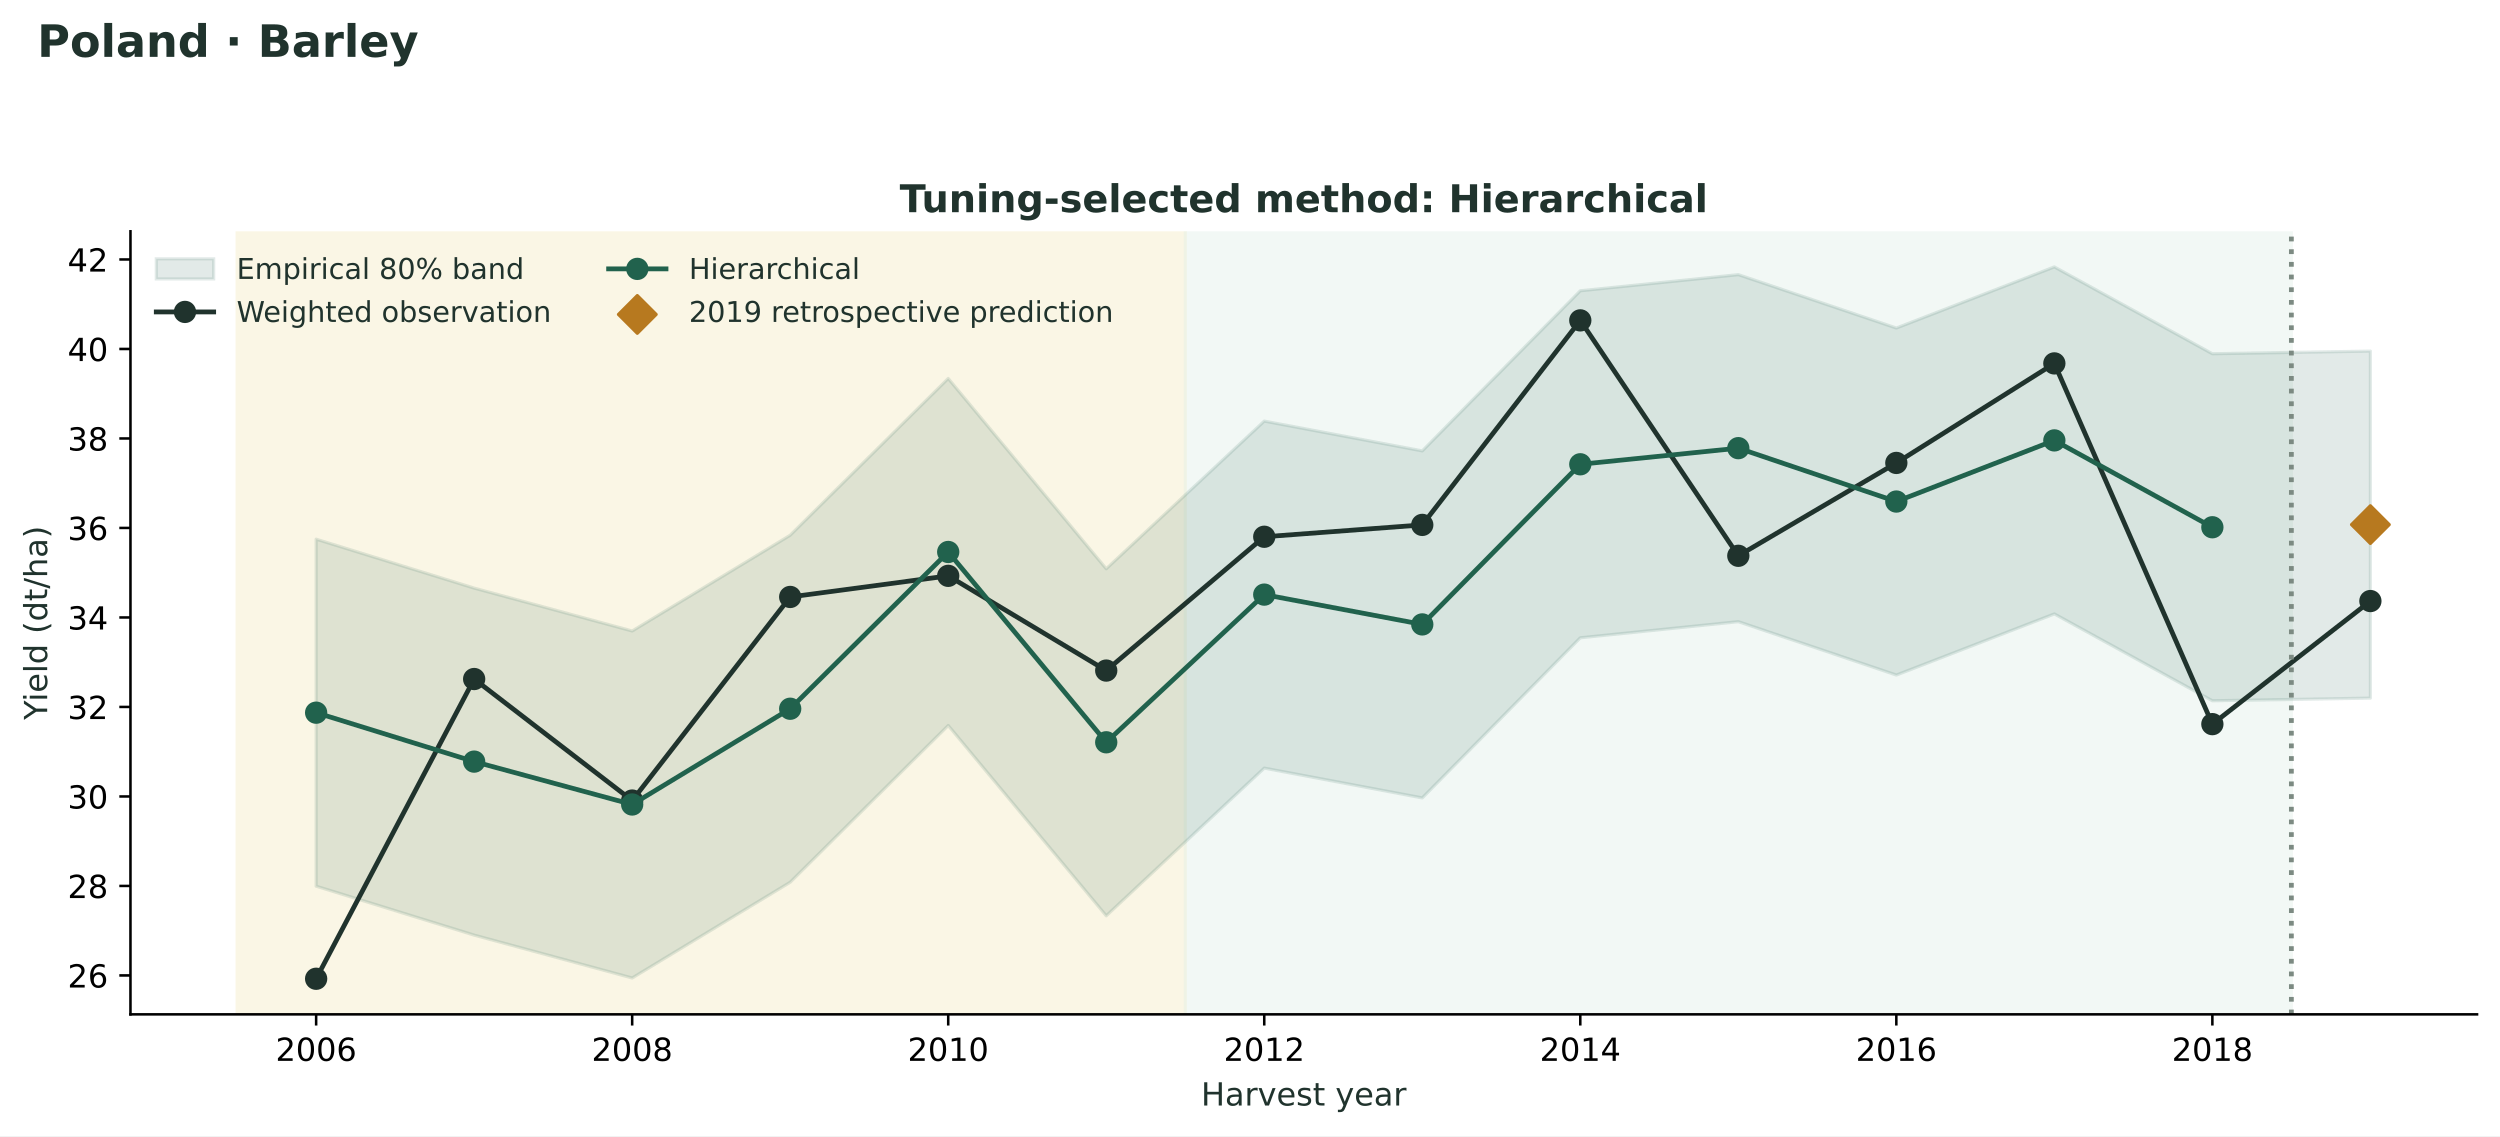
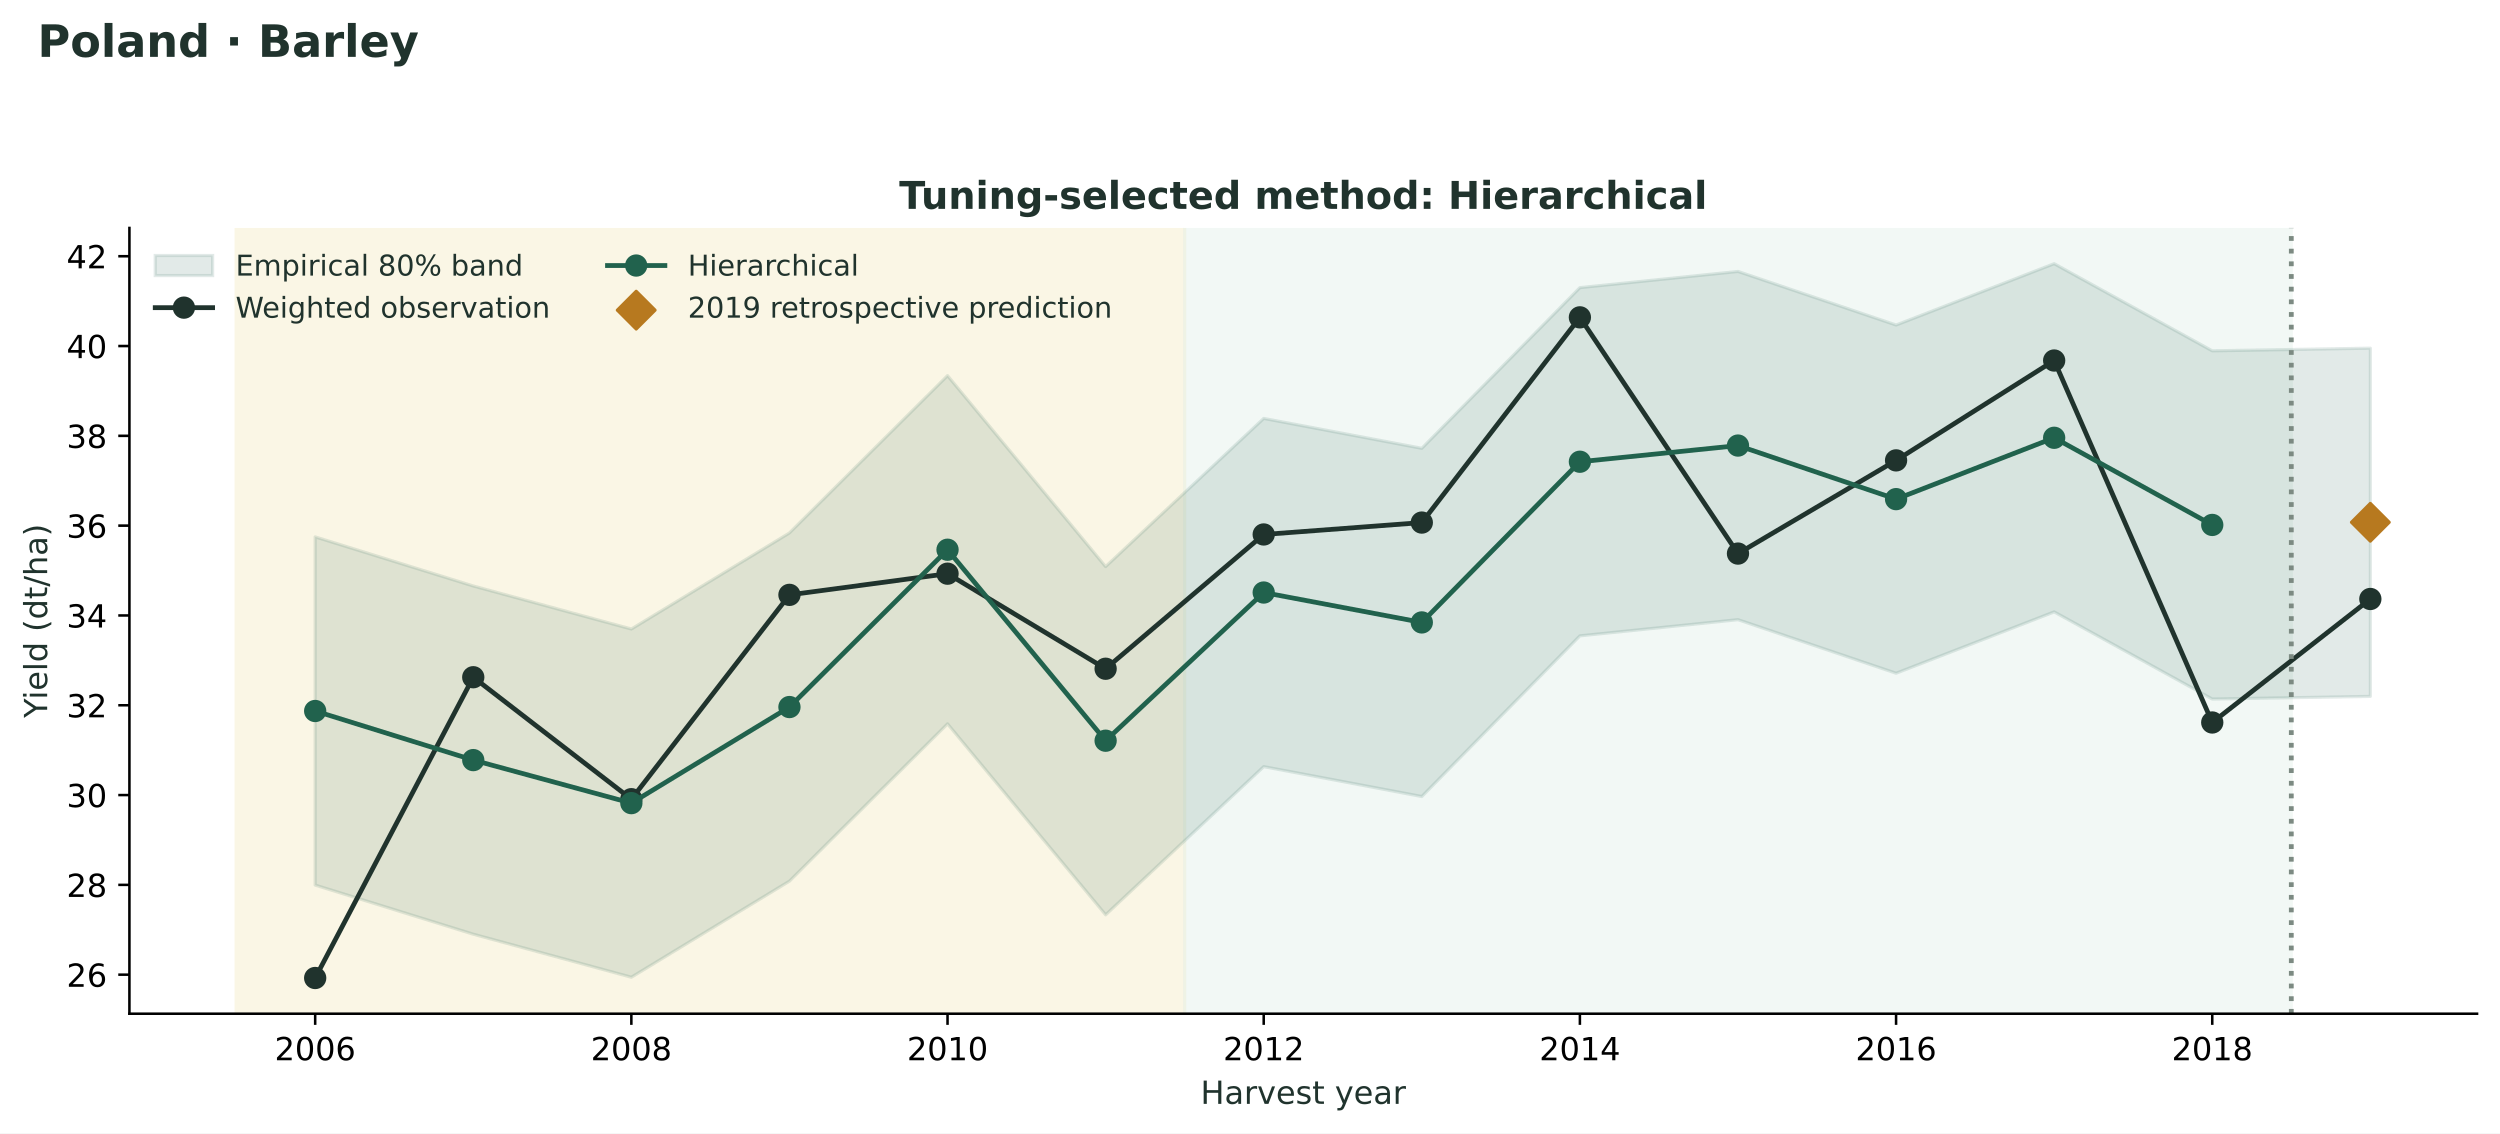
- <svg xmlns="http://www.w3.org/2000/svg" xmlns:xlink="http://www.w3.org/1999/xlink" width="784.243pt" height="356.4pt" viewBox="0 0 784.243 356.4" version="1.1">
+ <svg xmlns="http://www.w3.org/2000/svg" xmlns:xlink="http://www.w3.org/1999/xlink" width="784.343pt" height="355.596pt" viewBox="0 0 784.343 355.596" version="1.1">
  <defs>
    <style type="text/css">*{stroke-linejoin: round; stroke-linecap: butt}</style>
  </defs>
  <g id="figure_1">
    <g id="patch_1">
-       <path d="M 0 356.4  L 784.243 356.4  L 784.243 0  L 0 0  z " style="fill: #ffffff" />
+       <path d="M 0 355.596  L 784.343 355.596  L 784.343 0  L 0 0  z " style="fill: #ffffff" />
    </g>
    <g id="axes_1">
      <g id="patch_2">
-         <path d="M 40.926 318.2  L 777.043 318.2  L 777.043 72.56  L 40.926 72.56  z " style="fill: #ffffff" />
+         <path d="M 40.603 318.04  L 777.143 318.04  L 777.143 71.52  L 40.603 71.52  z " style="fill: #ffffff" />
      </g>
      <g id="patch_3">
-         <path d="M 74.386 318.2  L 371.807 318.2  L 371.807 72.56  L 74.386 72.56  z " clip-path="url(#p111b3e6ae5)" style="fill: #f6edcc; opacity: 0.5; stroke: #f6edcc; stroke-linejoin: miter" />
+         <path d="M 74.082 318.04  L 371.674 318.04  L 371.674 71.52  L 74.082 71.52  z " clip-path="url(#p48c5bd8787)" style="fill: #f6edcc; opacity: 0.5; stroke: #f6edcc; stroke-linejoin: miter" />
      </g>
      <g id="patch_4">
-         <path d="M 371.807 318.2  L 718.798 318.2  L 718.798 72.56  L 371.807 72.56  z " clip-path="url(#p111b3e6ae5)" style="fill: #dfeee5; opacity: 0.4; stroke: #dfeee5; stroke-linejoin: miter" />
+         <path d="M 371.674 318.04  L 718.865 318.04  L 718.865 71.52  L 371.674 71.52  z " clip-path="url(#p48c5bd8787)" style="fill: #dfeee5; opacity: 0.4; stroke: #dfeee5; stroke-linejoin: miter" />
      </g>
      <g id="FillBetweenPolyCollection_1">
        <defs>
-           <path id="m8898661106" d="M 99.171 -187.263  L 99.171 -78.406  L 148.741 -63.054  L 198.311 -49.604  L 247.881 -79.641  L 297.452 -128.821  L 347.022 -69.116  L 396.592 -115.441  L 446.162 -106.094  L 495.732 -156.328  L 545.303 -161.386  L 594.873 -144.638  L 644.443 -163.817  L 694.013 -136.573  L 743.584 -137.403  L 743.584 -246.261  L 743.584 -246.261  L 694.013 -245.431  L 644.443 -272.675  L 594.873 -253.496  L 545.303 -270.244  L 495.732 -265.186  L 446.162 -214.952  L 396.592 -224.299  L 347.022 -177.974  L 297.452 -237.678  L 247.881 -188.499  L 198.311 -158.461  L 148.741 -171.912  L 99.171 -187.263  z " style="stroke: #21624d; stroke-opacity: 0.13" />
+           <path id="mebac673031" d="M 98.882 -187.153  L 98.882 -77.906  L 148.48 -62.5  L 198.079 -49.001  L 247.678 -79.146  L 297.276 -128.501  L 346.875 -68.583  L 396.473 -115.074  L 446.072 -105.694  L 495.671 -156.108  L 545.269 -161.184  L 594.868 -144.376  L 644.467 -163.623  L 694.065 -136.282  L 743.664 -137.115  L 743.664 -246.363  L 743.664 -246.363  L 694.065 -245.529  L 644.467 -272.871  L 594.868 -253.623  L 545.269 -270.432  L 495.671 -265.355  L 446.072 -214.941  L 396.473 -224.322  L 346.875 -177.831  L 297.276 -237.749  L 247.678 -188.393  L 198.079 -158.249  L 148.48 -171.747  L 98.882 -187.153  z " style="stroke: #21624d; stroke-opacity: 0.13" />
        </defs>
-         <g clip-path="url(#p111b3e6ae5)">
-           <use xlink:href="#m8898661106" x="0" y="356.4" style="fill: #21624d; fill-opacity: 0.13; stroke: #21624d; stroke-opacity: 0.13" />
+         <g clip-path="url(#p48c5bd8787)">
+           <use xlink:href="#mebac673031" x="0" y="355.596" style="fill: #21624d; fill-opacity: 0.13; stroke: #21624d; stroke-opacity: 0.13" />
        </g>
      </g>
      <g id="matplotlib.axis_1">
        <g id="xtick_1">
          <g id="line2d_1">
            <defs>
-               <path id="mcdc73a7b5f" d="M 0 0  L 0 3.5  " style="stroke: #000000; stroke-width: 0.8" />
+               <path id="m84f4cd5252" d="M 0 0  L 0 3.5  " style="stroke: #000000; stroke-width: 0.8" />
            </defs>
            <g>
-               <use xlink:href="#mcdc73a7b5f" x="99.171" y="318.2" style="stroke: #000000; stroke-width: 0.8" />
+               <use xlink:href="#m84f4cd5252" x="98.882" y="318.04" style="stroke: #000000; stroke-width: 0.8" />
            </g>
          </g>
          <g id="text_1">
-             <text style="font-size: 10px; font-family: 'DejaVu Sans'; text-anchor: middle" x="99.171" y="332.798" transform="rotate(-0 99.17078 332.7977)">2006</text>
+             <text style="font-size: 10px; font-family: 'DejaVu Sans'; text-anchor: middle" x="98.882" y="332.638" transform="rotate(-0 98.88154 332.6384)">2006</text>
          </g>
        </g>
        <g id="xtick_2">
          <g id="line2d_2">
            <g>
-               <use xlink:href="#mcdc73a7b5f" x="198.311" y="318.2" style="stroke: #000000; stroke-width: 0.8" />
+               <use xlink:href="#m84f4cd5252" x="198.079" y="318.04" style="stroke: #000000; stroke-width: 0.8" />
            </g>
          </g>
          <g id="text_2">
-             <text style="font-size: 10px; font-family: 'DejaVu Sans'; text-anchor: middle" x="198.311" y="332.798" transform="rotate(-0 198.3112 332.7977)">2008</text>
+             <text style="font-size: 10px; font-family: 'DejaVu Sans'; text-anchor: middle" x="198.079" y="332.638" transform="rotate(-0 198.0788 332.6384)">2008</text>
          </g>
        </g>
        <g id="xtick_3">
          <g id="line2d_3">
            <g>
-               <use xlink:href="#mcdc73a7b5f" x="297.452" y="318.2" style="stroke: #000000; stroke-width: 0.8" />
+               <use xlink:href="#m84f4cd5252" x="297.276" y="318.04" style="stroke: #000000; stroke-width: 0.8" />
            </g>
          </g>
          <g id="text_3">
-             <text style="font-size: 10px; font-family: 'DejaVu Sans'; text-anchor: middle" x="297.452" y="332.798" transform="rotate(-0 297.4516 332.7977)">2010</text>
+             <text style="font-size: 10px; font-family: 'DejaVu Sans'; text-anchor: middle" x="297.276" y="332.638" transform="rotate(-0 297.2762 332.6384)">2010</text>
          </g>
        </g>
        <g id="xtick_4">
          <g id="line2d_4">
            <g>
-               <use xlink:href="#mcdc73a7b5f" x="396.592" y="318.2" style="stroke: #000000; stroke-width: 0.8" />
+               <use xlink:href="#m84f4cd5252" x="396.473" y="318.04" style="stroke: #000000; stroke-width: 0.8" />
            </g>
          </g>
          <g id="text_4">
-             <text style="font-size: 10px; font-family: 'DejaVu Sans'; text-anchor: middle" x="396.592" y="332.798" transform="rotate(-0 396.5921 332.7977)">2012</text>
+             <text style="font-size: 10px; font-family: 'DejaVu Sans'; text-anchor: middle" x="396.473" y="332.638" transform="rotate(-0 396.4735 332.6384)">2012</text>
          </g>
        </g>
        <g id="xtick_5">
          <g id="line2d_5">
            <g>
-               <use xlink:href="#mcdc73a7b5f" x="495.732" y="318.2" style="stroke: #000000; stroke-width: 0.8" />
+               <use xlink:href="#m84f4cd5252" x="495.671" y="318.04" style="stroke: #000000; stroke-width: 0.8" />
            </g>
          </g>
          <g id="text_5">
-             <text style="font-size: 10px; font-family: 'DejaVu Sans'; text-anchor: middle" x="495.732" y="332.798" transform="rotate(-0 495.7325 332.7977)">2014</text>
+             <text style="font-size: 10px; font-family: 'DejaVu Sans'; text-anchor: middle" x="495.671" y="332.638" transform="rotate(-0 495.6708 332.6384)">2014</text>
          </g>
        </g>
        <g id="xtick_6">
          <g id="line2d_6">
            <g>
-               <use xlink:href="#mcdc73a7b5f" x="594.873" y="318.2" style="stroke: #000000; stroke-width: 0.8" />
+               <use xlink:href="#m84f4cd5252" x="594.868" y="318.04" style="stroke: #000000; stroke-width: 0.8" />
            </g>
          </g>
          <g id="text_6">
-             <text style="font-size: 10px; font-family: 'DejaVu Sans'; text-anchor: middle" x="594.873" y="332.798" transform="rotate(-0 594.8729 332.7977)">2016</text>
+             <text style="font-size: 10px; font-family: 'DejaVu Sans'; text-anchor: middle" x="594.868" y="332.638" transform="rotate(-0 594.8681 332.6384)">2016</text>
          </g>
        </g>
        <g id="xtick_7">
          <g id="line2d_7">
            <g>
-               <use xlink:href="#mcdc73a7b5f" x="694.013" y="318.2" style="stroke: #000000; stroke-width: 0.8" />
+               <use xlink:href="#m84f4cd5252" x="694.065" y="318.04" style="stroke: #000000; stroke-width: 0.8" />
            </g>
          </g>
          <g id="text_7">
-             <text style="font-size: 10px; font-family: 'DejaVu Sans'; text-anchor: middle" x="694.013" y="332.798" transform="rotate(-0 694.0133 332.7977)">2018</text>
+             <text style="font-size: 10px; font-family: 'DejaVu Sans'; text-anchor: middle" x="694.065" y="332.638" transform="rotate(-0 694.0654 332.6384)">2018</text>
          </g>
        </g>
        <g id="text_8">
-           <text style="font-size: 10px; font-family: 'DejaVu Sans'; text-anchor: middle; fill: #20332d" x="408.985" y="346.798" transform="rotate(-0 408.9846 346.7977)">Harvest year</text>
+           <text style="font-size: 10px; font-family: 'DejaVu Sans'; text-anchor: middle; fill: #20332d" x="408.873" y="346.317" transform="rotate(-0 408.8731 346.3166)">Harvest year</text>
        </g>
      </g>
      <g id="matplotlib.axis_2">
        <g id="ytick_1">
          <g id="line2d_8">
            <defs>
-               <path id="m8c3641a443" d="M 0 0  L -3.5 0  " style="stroke: #000000; stroke-width: 0.8" />
+               <path id="m5e468270ff" d="M 0 0  L -3.5 0  " style="stroke: #000000; stroke-width: 0.8" />
            </defs>
            <g>
-               <use xlink:href="#m8c3641a443" x="40.926" y="305.989" style="stroke: #000000; stroke-width: 0.8" />
+               <use xlink:href="#m5e468270ff" x="40.603" y="305.785" style="stroke: #000000; stroke-width: 0.8" />
            </g>
          </g>
          <g id="text_9">
-             <text style="font-size: 10px; font-family: 'DejaVu Sans'; text-anchor: end" x="33.926" y="309.788" transform="rotate(-0 33.92578 309.788)">26</text>
+             <text style="font-size: 10px; font-family: 'DejaVu Sans'; text-anchor: end" x="33.603" y="309.585" transform="rotate(-0 33.60312 309.5847)">26</text>
          </g>
        </g>
        <g id="ytick_2">
          <g id="line2d_9">
            <g>
-               <use xlink:href="#m8c3641a443" x="40.926" y="277.915" style="stroke: #000000; stroke-width: 0.8" />
+               <use xlink:href="#m5e468270ff" x="40.603" y="277.611" style="stroke: #000000; stroke-width: 0.8" />
            </g>
          </g>
          <g id="text_10">
-             <text style="font-size: 10px; font-family: 'DejaVu Sans'; text-anchor: end" x="33.926" y="281.714" transform="rotate(-0 33.92578 281.714)">28</text>
+             <text style="font-size: 10px; font-family: 'DejaVu Sans'; text-anchor: end" x="33.603" y="281.41" transform="rotate(-0 33.60312 281.4101)">28</text>
          </g>
        </g>
        <g id="ytick_3">
          <g id="line2d_10">
            <g>
-               <use xlink:href="#m8c3641a443" x="40.926" y="249.841" style="stroke: #000000; stroke-width: 0.8" />
+               <use xlink:href="#m5e468270ff" x="40.603" y="249.436" style="stroke: #000000; stroke-width: 0.8" />
            </g>
          </g>
          <g id="text_11">
-             <text style="font-size: 10px; font-family: 'DejaVu Sans'; text-anchor: end" x="33.926" y="253.64" transform="rotate(-0 33.92578 253.6399)">30</text>
+             <text style="font-size: 10px; font-family: 'DejaVu Sans'; text-anchor: end" x="33.603" y="253.235" transform="rotate(-0 33.60312 253.2354)">30</text>
          </g>
        </g>
        <g id="ytick_4">
          <g id="line2d_11">
            <g>
-               <use xlink:href="#m8c3641a443" x="40.926" y="221.767" style="stroke: #000000; stroke-width: 0.8" />
+               <use xlink:href="#m5e468270ff" x="40.603" y="221.262" style="stroke: #000000; stroke-width: 0.8" />
            </g>
          </g>
          <g id="text_12">
-             <text style="font-size: 10px; font-family: 'DejaVu Sans'; text-anchor: end" x="33.926" y="225.566" transform="rotate(-0 33.92578 225.5659)">32</text>
+             <text style="font-size: 10px; font-family: 'DejaVu Sans'; text-anchor: end" x="33.603" y="225.061" transform="rotate(-0 33.60312 225.0608)">32</text>
          </g>
        </g>
        <g id="ytick_5">
          <g id="line2d_12">
            <g>
-               <use xlink:href="#m8c3641a443" x="40.926" y="193.693" style="stroke: #000000; stroke-width: 0.8" />
+               <use xlink:href="#m5e468270ff" x="40.603" y="193.087" style="stroke: #000000; stroke-width: 0.8" />
            </g>
          </g>
          <g id="text_13">
-             <text style="font-size: 10px; font-family: 'DejaVu Sans'; text-anchor: end" x="33.926" y="197.492" transform="rotate(-0 33.92578 197.4918)">34</text>
+             <text style="font-size: 10px; font-family: 'DejaVu Sans'; text-anchor: end" x="33.603" y="196.886" transform="rotate(-0 33.60312 196.8862)">34</text>
          </g>
        </g>
        <g id="ytick_6">
          <g id="line2d_13">
            <g>
-               <use xlink:href="#m8c3641a443" x="40.926" y="165.619" style="stroke: #000000; stroke-width: 0.8" />
+               <use xlink:href="#m5e468270ff" x="40.603" y="164.912" style="stroke: #000000; stroke-width: 0.8" />
            </g>
          </g>
          <g id="text_14">
-             <text style="font-size: 10px; font-family: 'DejaVu Sans'; text-anchor: end" x="33.926" y="169.418" transform="rotate(-0 33.92578 169.4178)">36</text>
+             <text style="font-size: 10px; font-family: 'DejaVu Sans'; text-anchor: end" x="33.603" y="168.712" transform="rotate(-0 33.60312 168.7115)">36</text>
          </g>
        </g>
        <g id="ytick_7">
          <g id="line2d_14">
            <g>
-               <use xlink:href="#m8c3641a443" x="40.926" y="137.545" style="stroke: #000000; stroke-width: 0.8" />
+               <use xlink:href="#m5e468270ff" x="40.603" y="136.738" style="stroke: #000000; stroke-width: 0.8" />
            </g>
          </g>
          <g id="text_15">
-             <text style="font-size: 10px; font-family: 'DejaVu Sans'; text-anchor: end" x="33.926" y="141.344" transform="rotate(-0 33.92578 141.3437)">38</text>
+             <text style="font-size: 10px; font-family: 'DejaVu Sans'; text-anchor: end" x="33.603" y="140.537" transform="rotate(-0 33.60312 140.5369)">38</text>
          </g>
        </g>
        <g id="ytick_8">
          <g id="line2d_15">
            <g>
-               <use xlink:href="#m8c3641a443" x="40.926" y="109.471" style="stroke: #000000; stroke-width: 0.8" />
+               <use xlink:href="#m5e468270ff" x="40.603" y="108.563" style="stroke: #000000; stroke-width: 0.8" />
            </g>
          </g>
          <g id="text_16">
-             <text style="font-size: 10px; font-family: 'DejaVu Sans'; text-anchor: end" x="33.926" y="113.27" transform="rotate(-0 33.92578 113.2697)">40</text>
+             <text style="font-size: 10px; font-family: 'DejaVu Sans'; text-anchor: end" x="33.603" y="112.362" transform="rotate(-0 33.60312 112.3623)">40</text>
          </g>
        </g>
        <g id="ytick_9">
          <g id="line2d_16">
            <g>
-               <use xlink:href="#m8c3641a443" x="40.926" y="81.397" style="stroke: #000000; stroke-width: 0.8" />
+               <use xlink:href="#m5e468270ff" x="40.603" y="80.388" style="stroke: #000000; stroke-width: 0.8" />
            </g>
          </g>
          <g id="text_17">
-             <text style="font-size: 10px; font-family: 'DejaVu Sans'; text-anchor: end" x="33.926" y="85.196" transform="rotate(-0 33.92578 85.19562)">42</text>
+             <text style="font-size: 10px; font-family: 'DejaVu Sans'; text-anchor: end" x="33.603" y="84.188" transform="rotate(-0 33.60312 84.18767)">42</text>
          </g>
        </g>
        <g id="text_18">
-           <text style="font-size: 10px; font-family: 'DejaVu Sans'; text-anchor: middle; fill: #20332d" x="14.798" y="195.38" transform="rotate(-90 14.79844 195.38)">Yield (dt/ha)</text>
+           <text style="font-size: 10px; font-family: 'DejaVu Sans'; text-anchor: middle; fill: #20332d" x="14.798" y="194.78" transform="rotate(-90 14.79844 194.78)">Yield (dt/ha)</text>
        </g>
      </g>
      <g id="line2d_17">
-         <path d="M 99.171 307.035  L 148.741 213.009  L 198.311 251.132  L 247.881 187.262  L 297.452 180.639  L 347.022 210.356  L 396.592 168.38  L 446.162 164.659  L 495.732 100.504  L 545.303 174.353  L 594.873 145.219  L 644.443 113.998  L 694.013 227.158  L 743.584 188.549  " clip-path="url(#p111b3e6ae5)" style="fill: none; stroke: #20332d; stroke-width: 1.5; stroke-linecap: square" />
+         <path d="M 98.882 306.835  L 148.48 212.473  L 198.079 250.732  L 247.678 186.632  L 297.276 179.986  L 346.875 209.81  L 396.473 167.683  L 446.072 163.949  L 495.671 99.564  L 545.269 173.678  L 594.868 144.439  L 644.467 113.107  L 694.065 226.672  L 743.664 187.925  " clip-path="url(#p48c5bd8787)" style="fill: none; stroke: #20332d; stroke-width: 1.5; stroke-linecap: square" />
        <defs>
-           <path id="m217f2a793d" d="M 0 3  C 0.796 3 1.559 2.684 2.121 2.121  C 2.684 1.559 3 0.796 3 0  C 3 -0.796 2.684 -1.559 2.121 -2.121  C 1.559 -2.684 0.796 -3 0 -3  C -0.796 -3 -1.559 -2.684 -2.121 -2.121  C -2.684 -1.559 -3 -0.796 -3 0  C -3 0.796 -2.684 1.559 -2.121 2.121  C -1.559 2.684 -0.796 3 0 3  z " style="stroke: #20332d" />
+           <path id="mc56471834b" d="M 0 3  C 0.796 3 1.559 2.684 2.121 2.121  C 2.684 1.559 3 0.796 3 0  C 3 -0.796 2.684 -1.559 2.121 -2.121  C 1.559 -2.684 0.796 -3 0 -3  C -0.796 -3 -1.559 -2.684 -2.121 -2.121  C -2.684 -1.559 -3 -0.796 -3 0  C -3 0.796 -2.684 1.559 -2.121 2.121  C -1.559 2.684 -0.796 3 0 3  z " style="stroke: #20332d" />
        </defs>
-         <g clip-path="url(#p111b3e6ae5)">
-           <use xlink:href="#m217f2a793d" x="99.171" y="307.035" style="fill: #20332d; stroke: #20332d" />
-           <use xlink:href="#m217f2a793d" x="148.741" y="213.009" style="fill: #20332d; stroke: #20332d" />
-           <use xlink:href="#m217f2a793d" x="198.311" y="251.132" style="fill: #20332d; stroke: #20332d" />
-           <use xlink:href="#m217f2a793d" x="247.881" y="187.262" style="fill: #20332d; stroke: #20332d" />
-           <use xlink:href="#m217f2a793d" x="297.452" y="180.639" style="fill: #20332d; stroke: #20332d" />
-           <use xlink:href="#m217f2a793d" x="347.022" y="210.356" style="fill: #20332d; stroke: #20332d" />
-           <use xlink:href="#m217f2a793d" x="396.592" y="168.38" style="fill: #20332d; stroke: #20332d" />
-           <use xlink:href="#m217f2a793d" x="446.162" y="164.659" style="fill: #20332d; stroke: #20332d" />
-           <use xlink:href="#m217f2a793d" x="495.732" y="100.504" style="fill: #20332d; stroke: #20332d" />
-           <use xlink:href="#m217f2a793d" x="545.303" y="174.353" style="fill: #20332d; stroke: #20332d" />
-           <use xlink:href="#m217f2a793d" x="594.873" y="145.219" style="fill: #20332d; stroke: #20332d" />
-           <use xlink:href="#m217f2a793d" x="644.443" y="113.998" style="fill: #20332d; stroke: #20332d" />
-           <use xlink:href="#m217f2a793d" x="694.013" y="227.158" style="fill: #20332d; stroke: #20332d" />
-           <use xlink:href="#m217f2a793d" x="743.584" y="188.549" style="fill: #20332d; stroke: #20332d" />
+         <g clip-path="url(#p48c5bd8787)">
+           <use xlink:href="#mc56471834b" x="98.882" y="306.835" style="fill: #20332d; stroke: #20332d" />
+           <use xlink:href="#mc56471834b" x="148.48" y="212.473" style="fill: #20332d; stroke: #20332d" />
+           <use xlink:href="#mc56471834b" x="198.079" y="250.732" style="fill: #20332d; stroke: #20332d" />
+           <use xlink:href="#mc56471834b" x="247.678" y="186.632" style="fill: #20332d; stroke: #20332d" />
+           <use xlink:href="#mc56471834b" x="297.276" y="179.986" style="fill: #20332d; stroke: #20332d" />
+           <use xlink:href="#mc56471834b" x="346.875" y="209.81" style="fill: #20332d; stroke: #20332d" />
+           <use xlink:href="#mc56471834b" x="396.473" y="167.683" style="fill: #20332d; stroke: #20332d" />
+           <use xlink:href="#mc56471834b" x="446.072" y="163.949" style="fill: #20332d; stroke: #20332d" />
+           <use xlink:href="#mc56471834b" x="495.671" y="99.564" style="fill: #20332d; stroke: #20332d" />
+           <use xlink:href="#mc56471834b" x="545.269" y="173.678" style="fill: #20332d; stroke: #20332d" />
+           <use xlink:href="#mc56471834b" x="594.868" y="144.439" style="fill: #20332d; stroke: #20332d" />
+           <use xlink:href="#mc56471834b" x="644.467" y="113.107" style="fill: #20332d; stroke: #20332d" />
+           <use xlink:href="#mc56471834b" x="694.065" y="226.672" style="fill: #20332d; stroke: #20332d" />
+           <use xlink:href="#mc56471834b" x="743.664" y="187.925" style="fill: #20332d; stroke: #20332d" />
        </g>
      </g>
      <g id="line2d_18">
-         <path d="M 99.171 223.566  L 148.741 238.917  L 198.311 252.367  L 247.881 222.33  L 297.452 173.151  L 347.022 232.855  L 396.592 186.53  L 446.162 195.877  L 495.732 145.643  L 545.303 140.585  L 594.873 157.333  L 644.443 138.154  L 694.013 165.398  " clip-path="url(#p111b3e6ae5)" style="fill: none; stroke: #21624d; stroke-width: 1.5; stroke-linecap: square" />
+         <path d="M 98.882 223.067  L 148.48 238.473  L 198.079 251.971  L 247.678 221.827  L 297.276 172.471  L 346.875 232.389  L 396.473 185.898  L 446.072 195.279  L 495.671 144.865  L 545.269 139.789  L 594.868 156.597  L 644.467 137.349  L 694.065 164.691  " clip-path="url(#p48c5bd8787)" style="fill: none; stroke: #21624d; stroke-width: 1.5; stroke-linecap: square" />
        <defs>
-           <path id="m324643f961" d="M 0 3  C 0.796 3 1.559 2.684 2.121 2.121  C 2.684 1.559 3 0.796 3 0  C 3 -0.796 2.684 -1.559 2.121 -2.121  C 1.559 -2.684 0.796 -3 0 -3  C -0.796 -3 -1.559 -2.684 -2.121 -2.121  C -2.684 -1.559 -3 -0.796 -3 0  C -3 0.796 -2.684 1.559 -2.121 2.121  C -1.559 2.684 -0.796 3 0 3  z " style="stroke: #21624d" />
+           <path id="m03e46b284d" d="M 0 3  C 0.796 3 1.559 2.684 2.121 2.121  C 2.684 1.559 3 0.796 3 0  C 3 -0.796 2.684 -1.559 2.121 -2.121  C 1.559 -2.684 0.796 -3 0 -3  C -0.796 -3 -1.559 -2.684 -2.121 -2.121  C -2.684 -1.559 -3 -0.796 -3 0  C -3 0.796 -2.684 1.559 -2.121 2.121  C -1.559 2.684 -0.796 3 0 3  z " style="stroke: #21624d" />
        </defs>
-         <g clip-path="url(#p111b3e6ae5)">
-           <use xlink:href="#m324643f961" x="99.171" y="223.566" style="fill: #21624d; stroke: #21624d" />
-           <use xlink:href="#m324643f961" x="148.741" y="238.917" style="fill: #21624d; stroke: #21624d" />
-           <use xlink:href="#m324643f961" x="198.311" y="252.367" style="fill: #21624d; stroke: #21624d" />
-           <use xlink:href="#m324643f961" x="247.881" y="222.33" style="fill: #21624d; stroke: #21624d" />
-           <use xlink:href="#m324643f961" x="297.452" y="173.151" style="fill: #21624d; stroke: #21624d" />
-           <use xlink:href="#m324643f961" x="347.022" y="232.855" style="fill: #21624d; stroke: #21624d" />
-           <use xlink:href="#m324643f961" x="396.592" y="186.53" style="fill: #21624d; stroke: #21624d" />
-           <use xlink:href="#m324643f961" x="446.162" y="195.877" style="fill: #21624d; stroke: #21624d" />
-           <use xlink:href="#m324643f961" x="495.732" y="145.643" style="fill: #21624d; stroke: #21624d" />
-           <use xlink:href="#m324643f961" x="545.303" y="140.585" style="fill: #21624d; stroke: #21624d" />
-           <use xlink:href="#m324643f961" x="594.873" y="157.333" style="fill: #21624d; stroke: #21624d" />
-           <use xlink:href="#m324643f961" x="644.443" y="138.154" style="fill: #21624d; stroke: #21624d" />
-           <use xlink:href="#m324643f961" x="694.013" y="165.398" style="fill: #21624d; stroke: #21624d" />
+         <g clip-path="url(#p48c5bd8787)">
+           <use xlink:href="#m03e46b284d" x="98.882" y="223.067" style="fill: #21624d; stroke: #21624d" />
+           <use xlink:href="#m03e46b284d" x="148.48" y="238.473" style="fill: #21624d; stroke: #21624d" />
+           <use xlink:href="#m03e46b284d" x="198.079" y="251.971" style="fill: #21624d; stroke: #21624d" />
+           <use xlink:href="#m03e46b284d" x="247.678" y="221.827" style="fill: #21624d; stroke: #21624d" />
+           <use xlink:href="#m03e46b284d" x="297.276" y="172.471" style="fill: #21624d; stroke: #21624d" />
+           <use xlink:href="#m03e46b284d" x="346.875" y="232.389" style="fill: #21624d; stroke: #21624d" />
+           <use xlink:href="#m03e46b284d" x="396.473" y="185.898" style="fill: #21624d; stroke: #21624d" />
+           <use xlink:href="#m03e46b284d" x="446.072" y="195.279" style="fill: #21624d; stroke: #21624d" />
+           <use xlink:href="#m03e46b284d" x="495.671" y="144.865" style="fill: #21624d; stroke: #21624d" />
+           <use xlink:href="#m03e46b284d" x="545.269" y="139.789" style="fill: #21624d; stroke: #21624d" />
+           <use xlink:href="#m03e46b284d" x="594.868" y="156.597" style="fill: #21624d; stroke: #21624d" />
+           <use xlink:href="#m03e46b284d" x="644.467" y="137.349" style="fill: #21624d; stroke: #21624d" />
+           <use xlink:href="#m03e46b284d" x="694.065" y="164.691" style="fill: #21624d; stroke: #21624d" />
        </g>
      </g>
      <g id="line2d_19">
-         <path d="M 718.798 318.2  L 718.798 72.56  " clip-path="url(#p111b3e6ae5)" style="fill: none; stroke-dasharray: 1.5,2.475; stroke-dashoffset: 0; stroke: #7c8a82; stroke-width: 1.5" />
+         <path d="M 718.865 318.04  L 718.865 71.52  " clip-path="url(#p48c5bd8787)" style="fill: none; stroke-dasharray: 1.5,2.475; stroke-dashoffset: 0; stroke: #7c8a82; stroke-width: 1.5" />
      </g>
      <g id="patch_5">
-         <path d="M 40.926 318.2  L 40.926 72.56  " style="fill: none; stroke: #000000; stroke-width: 0.8; stroke-linejoin: miter; stroke-linecap: square" />
+         <path d="M 40.603 318.04  L 40.603 71.52  " style="fill: none; stroke: #000000; stroke-width: 0.8; stroke-linejoin: miter; stroke-linecap: square" />
      </g>
      <g id="patch_6">
-         <path d="M 40.926 318.2  L 777.043 318.2  " style="fill: none; stroke: #000000; stroke-width: 0.8; stroke-linejoin: miter; stroke-linecap: square" />
+         <path d="M 40.603 318.04  L 777.143 318.04  " style="fill: none; stroke: #000000; stroke-width: 0.8; stroke-linejoin: miter; stroke-linecap: square" />
      </g>
      <g id="text_19">
-         <text style="font-weight: 700; font-size: 12px; font-family: 'DejaVu Sans'; text-anchor: middle; fill: #20332d" x="408.985" y="66.56" transform="rotate(-0 408.9846 66.56)">Tuning-selected method: Hierarchical</text>
+         <text style="font-weight: 700; font-size: 12px; font-family: 'DejaVu Sans'; text-anchor: middle; fill: #20332d" x="408.873" y="65.52" transform="rotate(-0 408.8731 65.52)">Tuning-selected method: Hierarchical</text>
      </g>
      <g id="PathCollection_1">
        <defs>
-           <path id="me8d76f2164" d="M 0 5.916  L 5.916 0  L 0 -5.916  L -5.916 0  z " style="stroke: #b7791f" />
+           <path id="m4a34439909" d="M 0 5.916  L 5.916 0  L 0 -5.916  L -5.916 0  z " style="stroke: #b7791f" />
        </defs>
-         <g clip-path="url(#p111b3e6ae5)">
-           <use xlink:href="#me8d76f2164" x="743.584" y="164.568" style="fill: #b7791f; stroke: #b7791f" />
+         <g clip-path="url(#p48c5bd8787)">
+           <use xlink:href="#m4a34439909" x="743.664" y="163.857" style="fill: #b7791f; stroke: #b7791f" />
        </g>
      </g>
      <g id="legend_1">
        <g id="patch_7">
-           <path d="M 49.026 87.499  L 67.026 87.499  L 67.026 81.199  L 49.026 81.199  z " style="fill: #21624d; fill-opacity: 0.13; stroke: #21624d; stroke-opacity: 0.13; stroke-linejoin: miter" />
+           <path d="M 48.703 86.459  L 66.703 86.459  L 66.703 80.159  L 48.703 80.159  z " style="fill: #21624d; fill-opacity: 0.13; stroke: #21624d; stroke-opacity: 0.13; stroke-linejoin: miter" />
        </g>
        <g id="text_20">
-           <text style="font-size: 9px; font-family: 'DejaVu Sans'; text-anchor: start; fill: #20332d" x="74.226" y="87.499" transform="rotate(-0 74.22578 87.49859)">Empirical 80% band</text>
+           <text style="font-size: 9px; font-family: 'DejaVu Sans'; text-anchor: start; fill: #20332d" x="73.903" y="86.459" transform="rotate(-0 73.90313 86.45859)">Empirical 80% band</text>
        </g>
        <g id="line2d_20">
-           <path d="M 49.026 97.849  L 58.026 97.849  L 67.026 97.849  " style="fill: none; stroke: #20332d; stroke-width: 1.5; stroke-linecap: square" />
+           <path d="M 48.703 96.519  L 57.703 96.519  L 66.703 96.519  " style="fill: none; stroke: #20332d; stroke-width: 1.5; stroke-linecap: square" />
          <g>
-             <use xlink:href="#m217f2a793d" x="58.026" y="97.849" style="fill: #20332d; stroke: #20332d" />
+             <use xlink:href="#mc56471834b" x="57.703" y="96.519" style="fill: #20332d; stroke: #20332d" />
          </g>
        </g>
        <g id="text_21">
-           <text style="font-size: 9px; font-family: 'DejaVu Sans'; text-anchor: start; fill: #20332d" x="74.226" y="100.999" transform="rotate(-0 74.22578 100.9993)">Weighted observation</text>
+           <text style="font-size: 9px; font-family: 'DejaVu Sans'; text-anchor: start; fill: #20332d" x="73.903" y="99.669" transform="rotate(-0 73.90313 99.66891)">Weighted observation</text>
        </g>
        <g id="line2d_21">
-           <path d="M 190.921 84.349  L 199.921 84.349  L 208.921 84.349  " style="fill: none; stroke: #21624d; stroke-width: 1.5; stroke-linecap: square" />
+           <path d="M 190.597 83.309  L 199.597 83.309  L 208.597 83.309  " style="fill: none; stroke: #21624d; stroke-width: 1.5; stroke-linecap: square" />
          <g>
-             <use xlink:href="#m324643f961" x="199.921" y="84.349" style="fill: #21624d; stroke: #21624d" />
+             <use xlink:href="#m03e46b284d" x="199.597" y="83.309" style="fill: #21624d; stroke: #21624d" />
          </g>
        </g>
        <g id="text_22">
-           <text style="font-size: 9px; font-family: 'DejaVu Sans'; text-anchor: start; fill: #20332d" x="216.121" y="87.499" transform="rotate(-0 216.1206 87.49859)">Hierarchical</text>
+           <text style="font-size: 9px; font-family: 'DejaVu Sans'; text-anchor: start; fill: #20332d" x="215.797" y="86.459" transform="rotate(-0 215.7966 86.45859)">Hierarchical</text>
        </g>
        <g id="PathCollection_2">
          <g>
-             <use xlink:href="#me8d76f2164" x="199.921" y="98.637" style="fill: #b7791f; stroke: #b7791f" />
+             <use xlink:href="#m4a34439909" x="199.597" y="97.306" style="fill: #b7791f; stroke: #b7791f" />
          </g>
        </g>
        <g id="text_23">
-           <text style="font-size: 9px; font-family: 'DejaVu Sans'; text-anchor: start; fill: #20332d" x="216.121" y="100.999" transform="rotate(-0 216.1206 100.9993)">2019 retrospective prediction</text>
+           <text style="font-size: 9px; font-family: 'DejaVu Sans'; text-anchor: start; fill: #20332d" x="215.797" y="99.669" transform="rotate(-0 215.7966 99.66891)">2019 retrospective prediction</text>
        </g>
      </g>
    </g>
    <g id="text_24">
-       <text style="font-weight: 700; font-size: 14px; font-family: 'DejaVu Sans'; text-anchor: start; fill: #20332d" x="11.683" y="17.838" transform="rotate(-0 11.68344 17.83781)">Poland · Barley</text>
+       <text style="font-weight: 700; font-size: 14px; font-family: 'DejaVu Sans'; text-anchor: start; fill: #20332d" x="11.783" y="17.838" transform="rotate(-0 11.78313 17.83781)">Poland · Barley</text>
    </g>
  </g>
  <defs>
-     <clipPath id="p111b3e6ae5">
-       <rect x="40.926" y="72.56" width="736.118" height="245.64" />
+     <clipPath id="p48c5bd8787">
+       <rect x="40.603" y="71.52" width="736.54" height="246.52" />
    </clipPath>
  </defs>
</svg>
